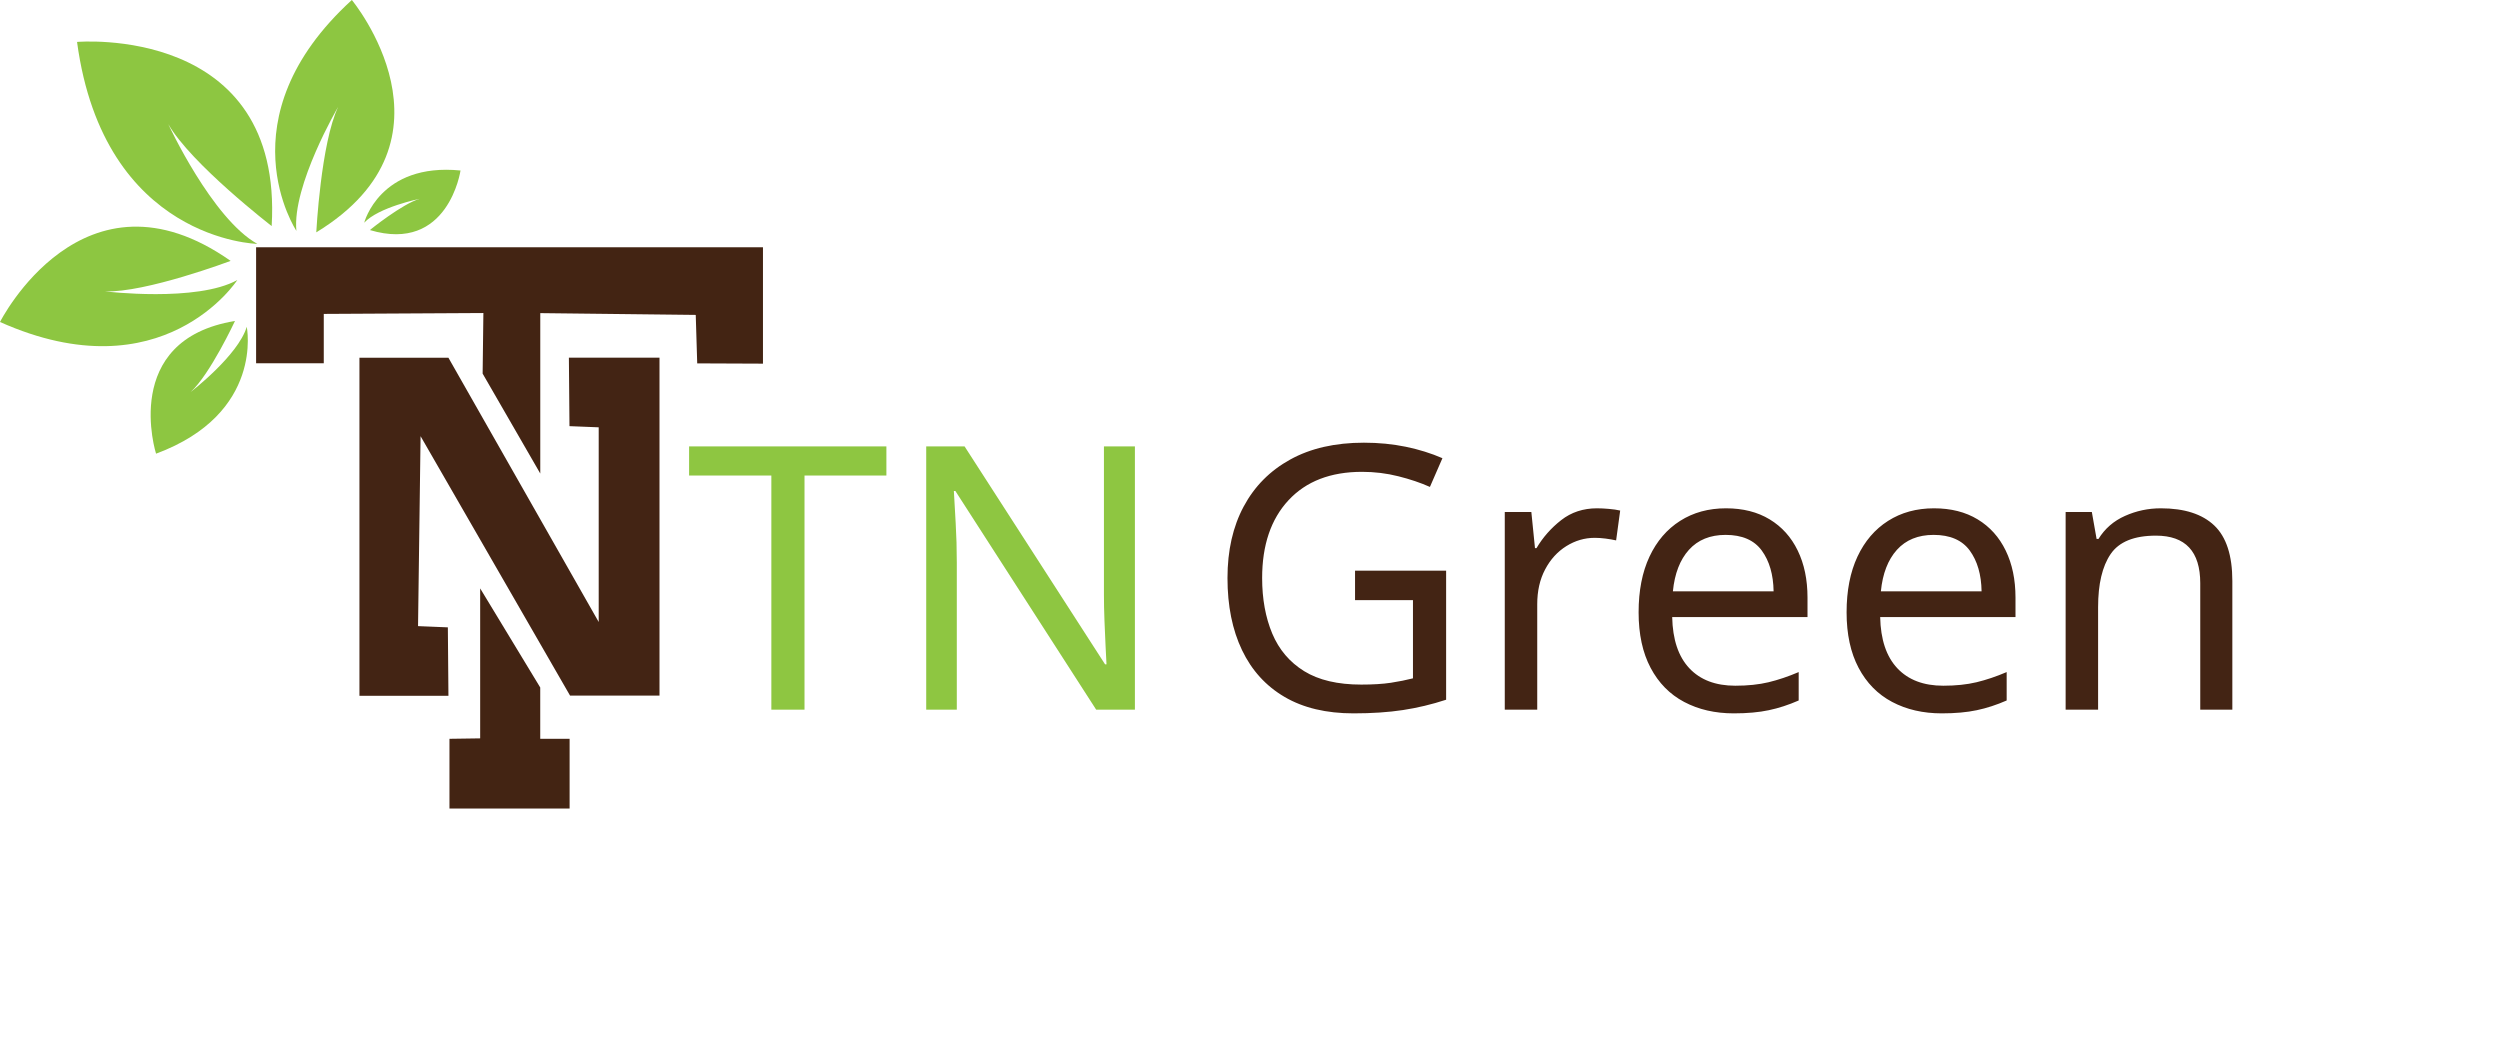
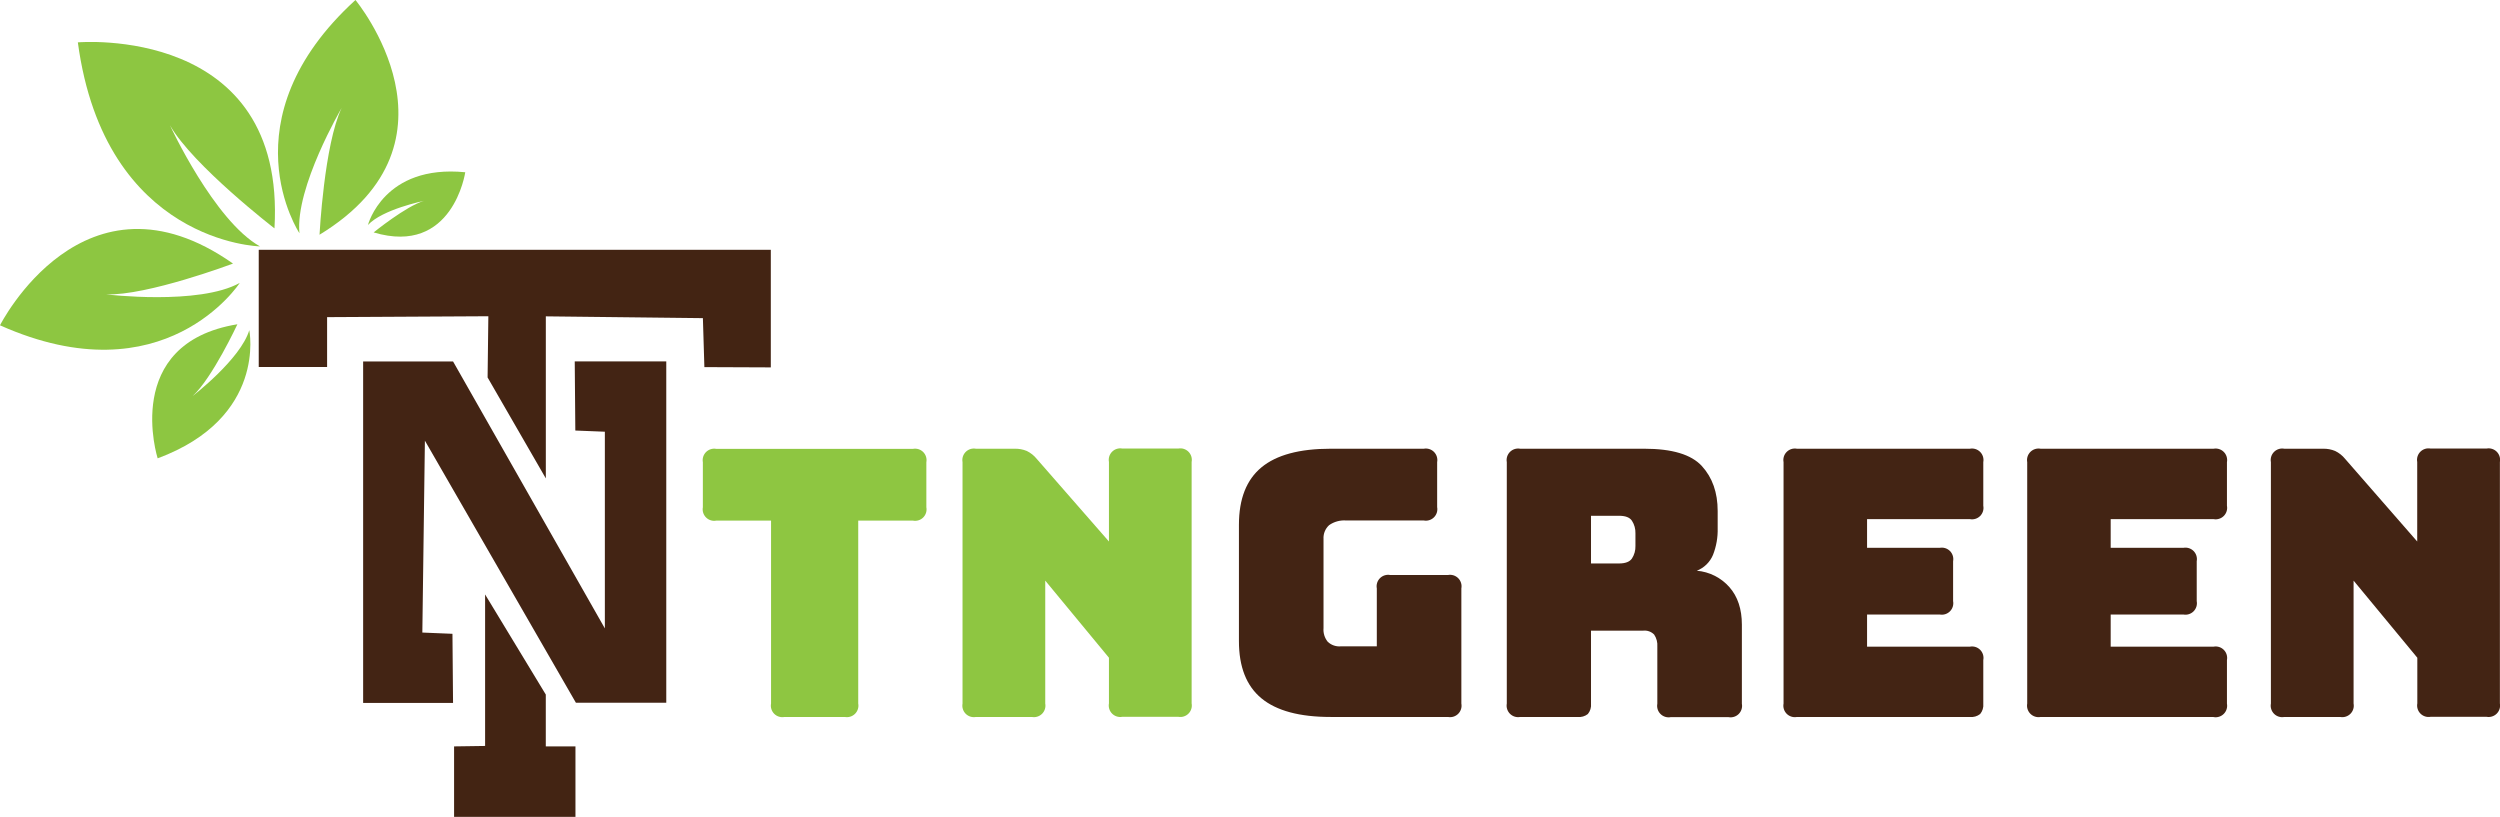
- <svg xmlns="http://www.w3.org/2000/svg" viewBox="0 0 730.37 306.01">
+ <svg xmlns="http://www.w3.org/2000/svg" viewBox="0 0 722.94 236.21">
  <defs>
-     <style>.cls-1{fill:#432414;}.cls-2{fill:#432413;}.cls-3{fill:#8dc641;}.cls-4{font-size:107.73px;fill:#8ec641;font-family:Bungee-Regular, Bungee;}</style>
+     <style>.cls-1{fill:#432414;}.cls-2{fill:#432413;}.cls-3{fill:#8dc641;}.cls-4{fill:#8ec641;}</style>
  </defs>
  <g id="Layer_2" data-name="Layer 2">
    <g id="Layer_1-2" data-name="Layer 1">
      <path class="cls-1" d="M130.84,183.28l.17,20h-26V104.52h26q21.94,38.6,43.9,77.2V124.84l-8.54-.34-.17-20h26.47v98.72H166.54l-43.67-75.79-.74,55.49Z" />
      <path class="cls-2" d="M74.82,72.24H222.9v34l-19.21-.08L203.26,92l-45.42-.52v46.86L141,109.15q.11-8.85.22-17.7l-46.63.26v14.42H74.82Z" />
      <polygon class="cls-2" points="140.28 171.9 157.83 200.85 157.83 215.84 166.41 215.84 166.41 236.21 131.31 236.21 131.31 215.84 140.28 215.71 140.28 171.9" />
      <path class="cls-3" d="M75.18,71.25s-44.84-.91-52.67-59c0,0,60.32-5.25,56.86,53.79,0,0-23.58-18.19-30.21-29.79C49.16,36.29,61.94,63.84,75.18,71.25Z" />
      <path class="cls-3" d="M69.33,81.81S47.63,115.34,0,94.07c0,0,24.29-48.14,67.38-17.85,0,0-24.83,9.33-36.72,8.91C30.66,85.13,57.51,88.37,69.33,81.81Z" />
      <path class="cls-3" d="M72.09,95.47s5.16,25.33-26.5,37.07c0,0-10.58-33.25,23.06-38.77,0,0-7.25,15.56-12.94,20.75C55.71,114.52,69.59,103.85,72.09,95.47Z" />
      <path class="cls-3" d="M106.4,65.07s4.53-17.59,28.14-15.26c0,0-3.55,24.26-26.49,17.4,0,0,9.36-7.6,14.55-9.13C122.6,58.08,110.55,60.54,106.4,65.07Z" />
      <path class="cls-3" d="M86.59,67.44S64.83,34.65,102.79,0c0,0,33.93,40.87-10.39,67.88,0,0,1.35-26.09,6.4-36.67C98.8,31.21,85.31,54.2,86.59,67.44Z" />
-       <text class="cls-4" transform="translate(200.24 207.33)">TN<tspan class="cls-1" x="151.79" y="0">Green</tspan>
-       </text>
+       <path class="cls-4" d="M244.3,207.33H226.85a3.32,3.32,0,0,1-3.88-3.88v-52.9H207.13a3.32,3.32,0,0,1-3.88-3.87v-13a3.33,3.33,0,0,1,3.88-3.88H264a3.32,3.32,0,0,1,3.88,3.88v13a3.31,3.31,0,0,1-3.88,3.87H248.18v52.9a3.33,3.33,0,0,1-3.88,3.88Z" />
+       <path class="cls-4" d="M298.38,207.33H282.22a3.33,3.33,0,0,1-3.88-3.88V133.64a3.33,3.33,0,0,1,3.88-3.88h11.2a8.63,8.63,0,0,1,3.51.65,8.5,8.5,0,0,1,2.85,2.26l20.9,23.92v-23a3.32,3.32,0,0,1,3.88-3.88h16.16a3.32,3.32,0,0,1,3.87,3.88v69.81a3.32,3.32,0,0,1-3.87,3.88H324.56a3.32,3.32,0,0,1-3.88-3.88V190.2l-18.42-22.3v35.55a3.33,3.33,0,0,1-3.88,3.88Z" />
+       <path class="cls-1" d="M418.71,207.33H384.78q-13.47,0-20-5.39t-6.51-16.59V151.74q0-11.2,6.51-16.59t20-5.39h26.93a3.33,3.33,0,0,1,3.88,3.88v13a3.32,3.32,0,0,1-3.88,3.87H389.3a7.6,7.6,0,0,0-4.95,1.35,5,5,0,0,0-1.62,4v25.75a5.54,5.54,0,0,0,1.24,4,4.88,4.88,0,0,0,3.72,1.3h10.45V170.16a3.32,3.32,0,0,1,3.88-3.88h16.69a3.32,3.32,0,0,1,3.88,3.88v33.29a3.32,3.32,0,0,1-3.88,3.88Z" />
+       <path class="cls-1" d="M456.2,207.33H439.61a3.33,3.33,0,0,1-3.88-3.88V133.64a3.33,3.33,0,0,1,3.88-3.88h35.88q12.06,0,16.64,5t4.58,13v5a19.65,19.65,0,0,1-1.35,7.7,8.39,8.39,0,0,1-4.68,4.58,14.16,14.16,0,0,1,9.42,4.74q3.61,4.1,3.61,10.88v22.84a3.32,3.32,0,0,1-3.88,3.88H483.14a3.32,3.32,0,0,1-3.88-3.88V187a5.51,5.51,0,0,0-.92-3.5,3.86,3.86,0,0,0-3.18-1.13H460.08v21.11a4.05,4.05,0,0,1-.91,3A4.09,4.09,0,0,1,456.2,207.33Zm3.88-58.18v13.79h8.08c1.87,0,3.12-.48,3.77-1.45a6.33,6.33,0,0,0,1-3.61v-3.66a6.33,6.33,0,0,0-1-3.61c-.65-1-1.9-1.46-3.77-1.46Z" />
+       <path class="cls-1" d="M569.64,207.33h-50a3.32,3.32,0,0,1-3.88-3.88V133.64a3.32,3.32,0,0,1,3.88-3.88h50a3.32,3.32,0,0,1,3.88,3.88v12.61a3.31,3.31,0,0,1-3.88,3.87H539.91v8.3h21a3.32,3.32,0,0,1,3.88,3.88v11.52a3.32,3.32,0,0,1-3.88,3.88h-21V187h29.73a3.31,3.31,0,0,1,3.88,3.88v12.6a4.05,4.05,0,0,1-.91,3A4.09,4.09,0,0,1,569.64,207.33Z" />
+       <path class="cls-1" d="M640.1,207.33h-50a3.33,3.33,0,0,1-3.88-3.88V133.64a3.33,3.33,0,0,1,3.88-3.88h50a3.33,3.33,0,0,1,3.88,3.88v12.61a3.32,3.32,0,0,1-3.88,3.87H610.36v8.3h21a3.32,3.32,0,0,1,3.88,3.88v11.52a3.32,3.32,0,0,1-3.88,3.88h-21V187H640.1a3.32,3.32,0,0,1,3.88,3.88v12.6a3.33,3.33,0,0,1-3.88,3.88Z" />
+       <path class="cls-1" d="M676.73,207.33H660.57a3.32,3.32,0,0,1-3.88-3.88V133.64a3.32,3.32,0,0,1,3.88-3.88h11.2a8.61,8.61,0,0,1,3.5.65,8.43,8.43,0,0,1,2.86,2.26L699,156.59v-23a3.32,3.32,0,0,1,3.87-3.88h16.16a3.32,3.32,0,0,1,3.88,3.88v69.81a3.32,3.32,0,0,1-3.88,3.88H702.9a3.32,3.32,0,0,1-3.87-3.88V190.2L680.6,167.9v35.55a3.32,3.32,0,0,1-3.87,3.88Z" />
    </g>
  </g>
</svg>
